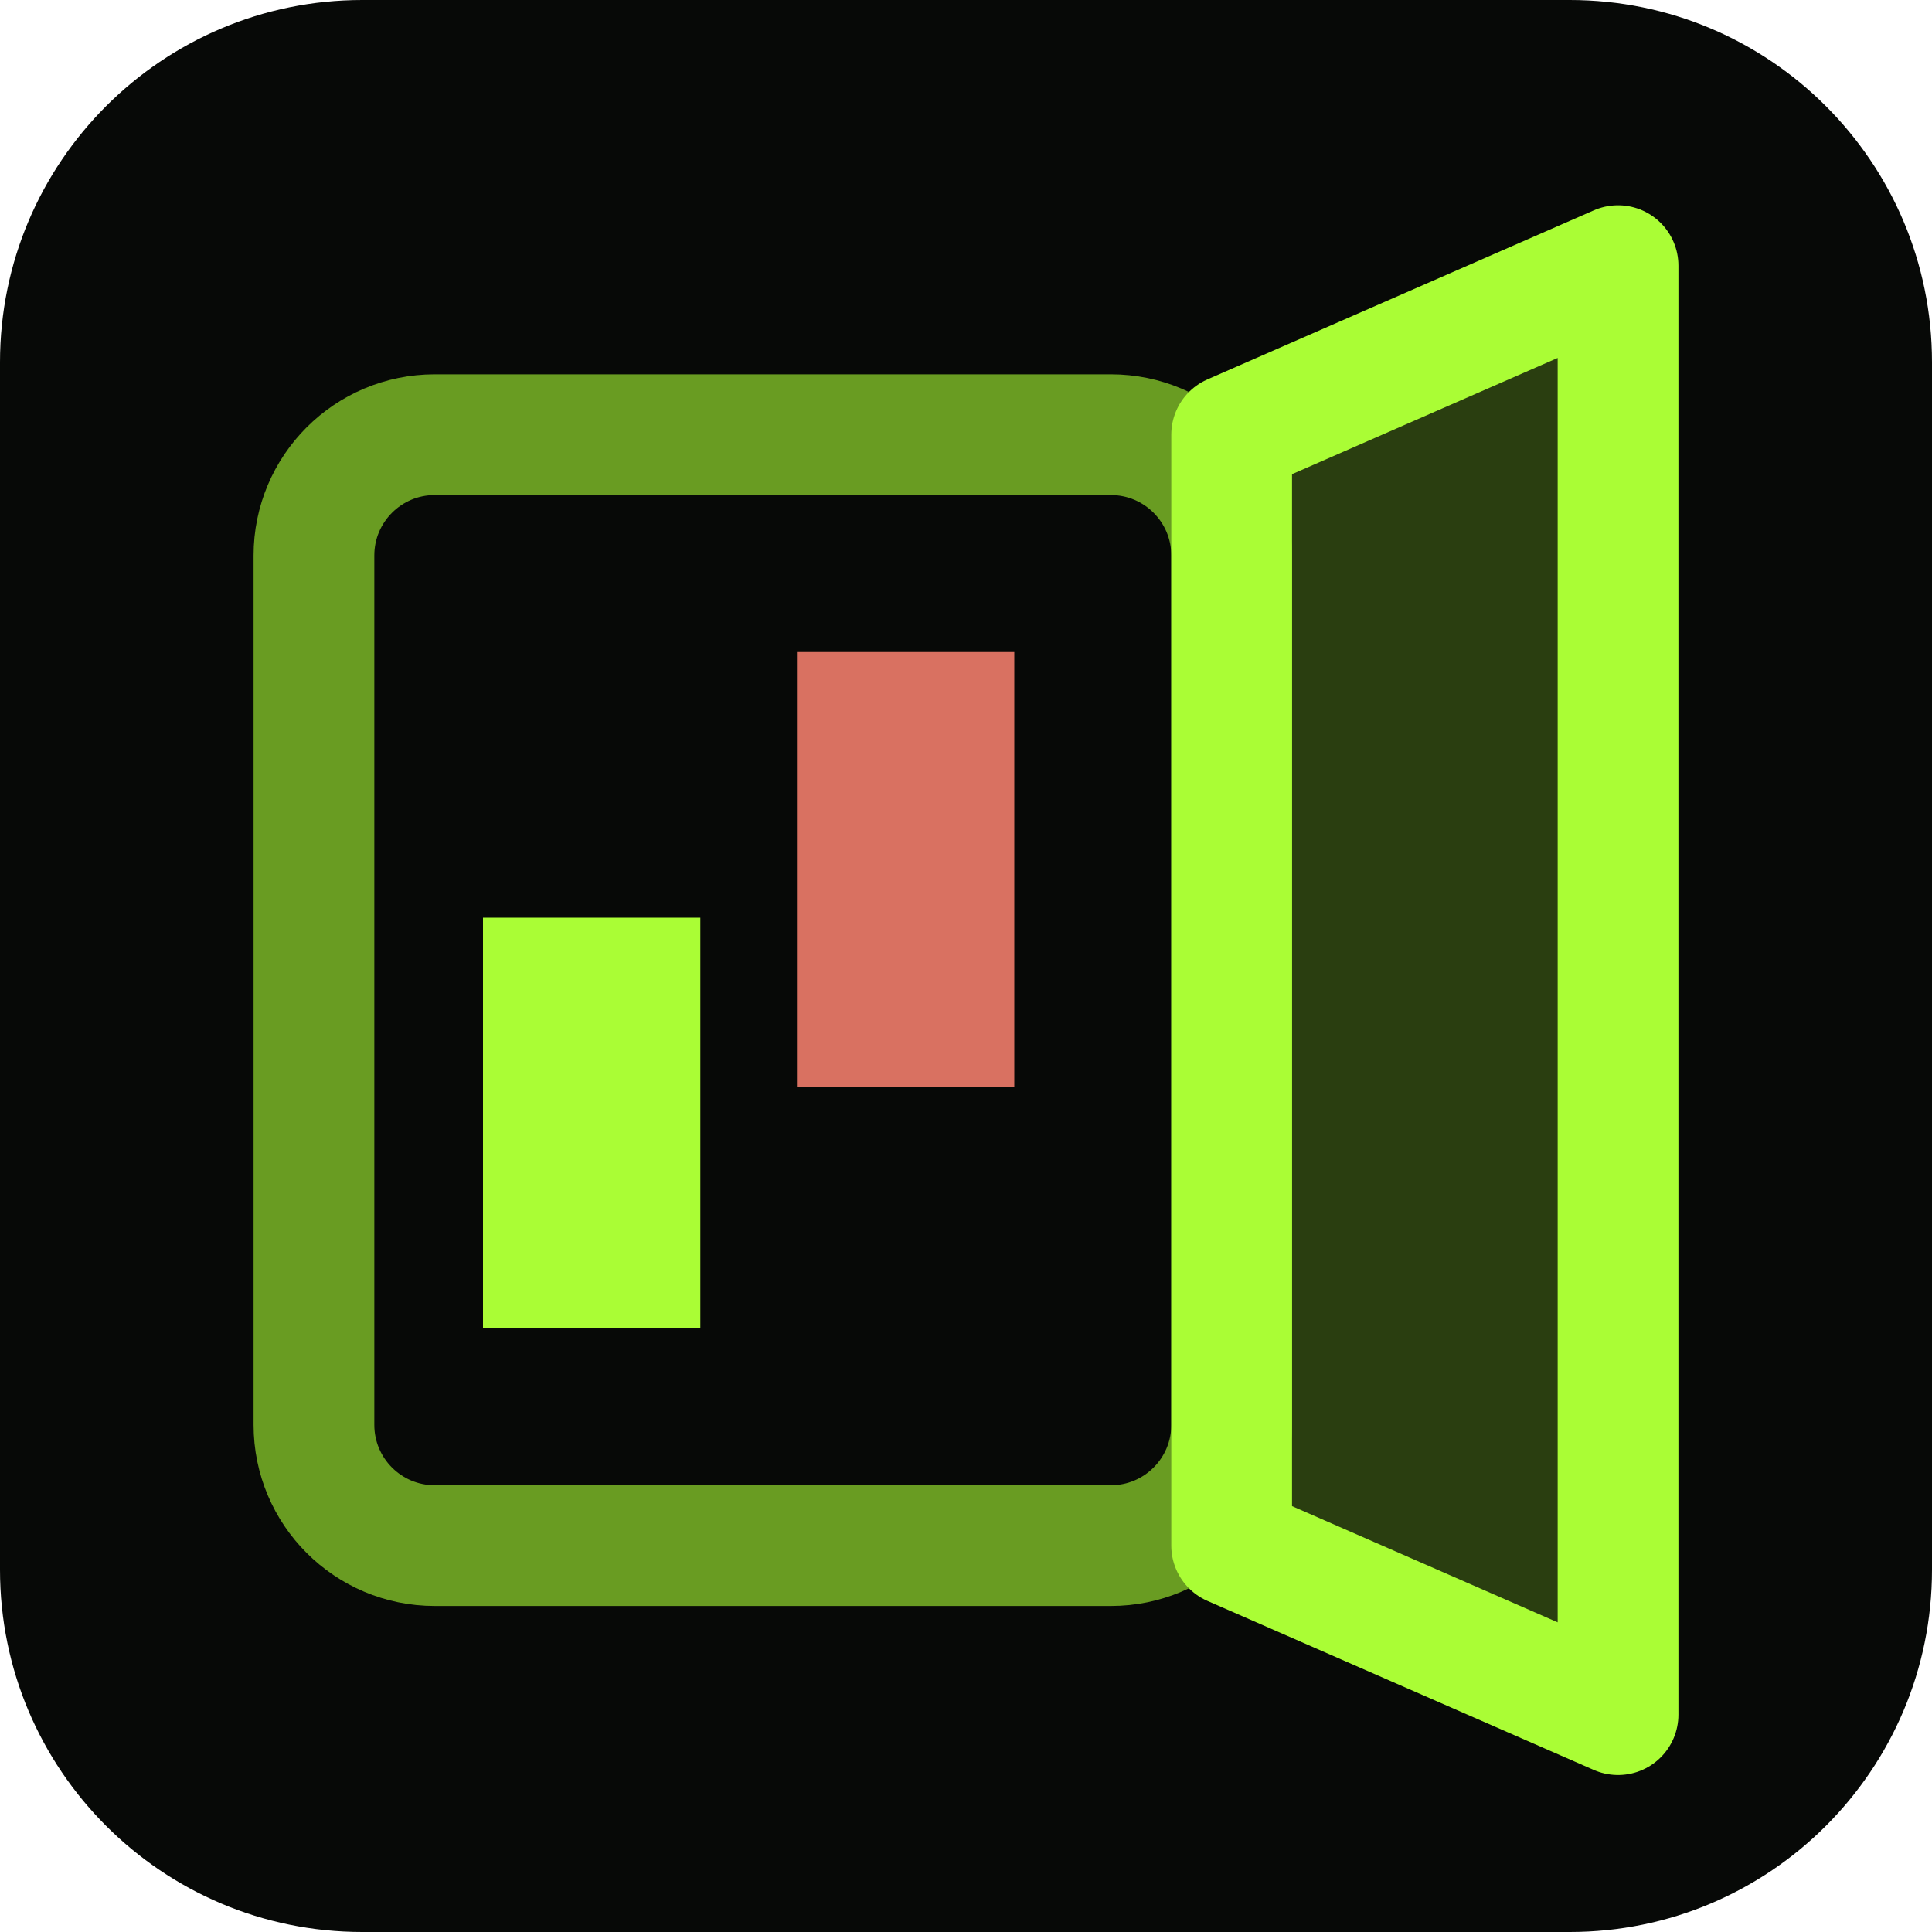
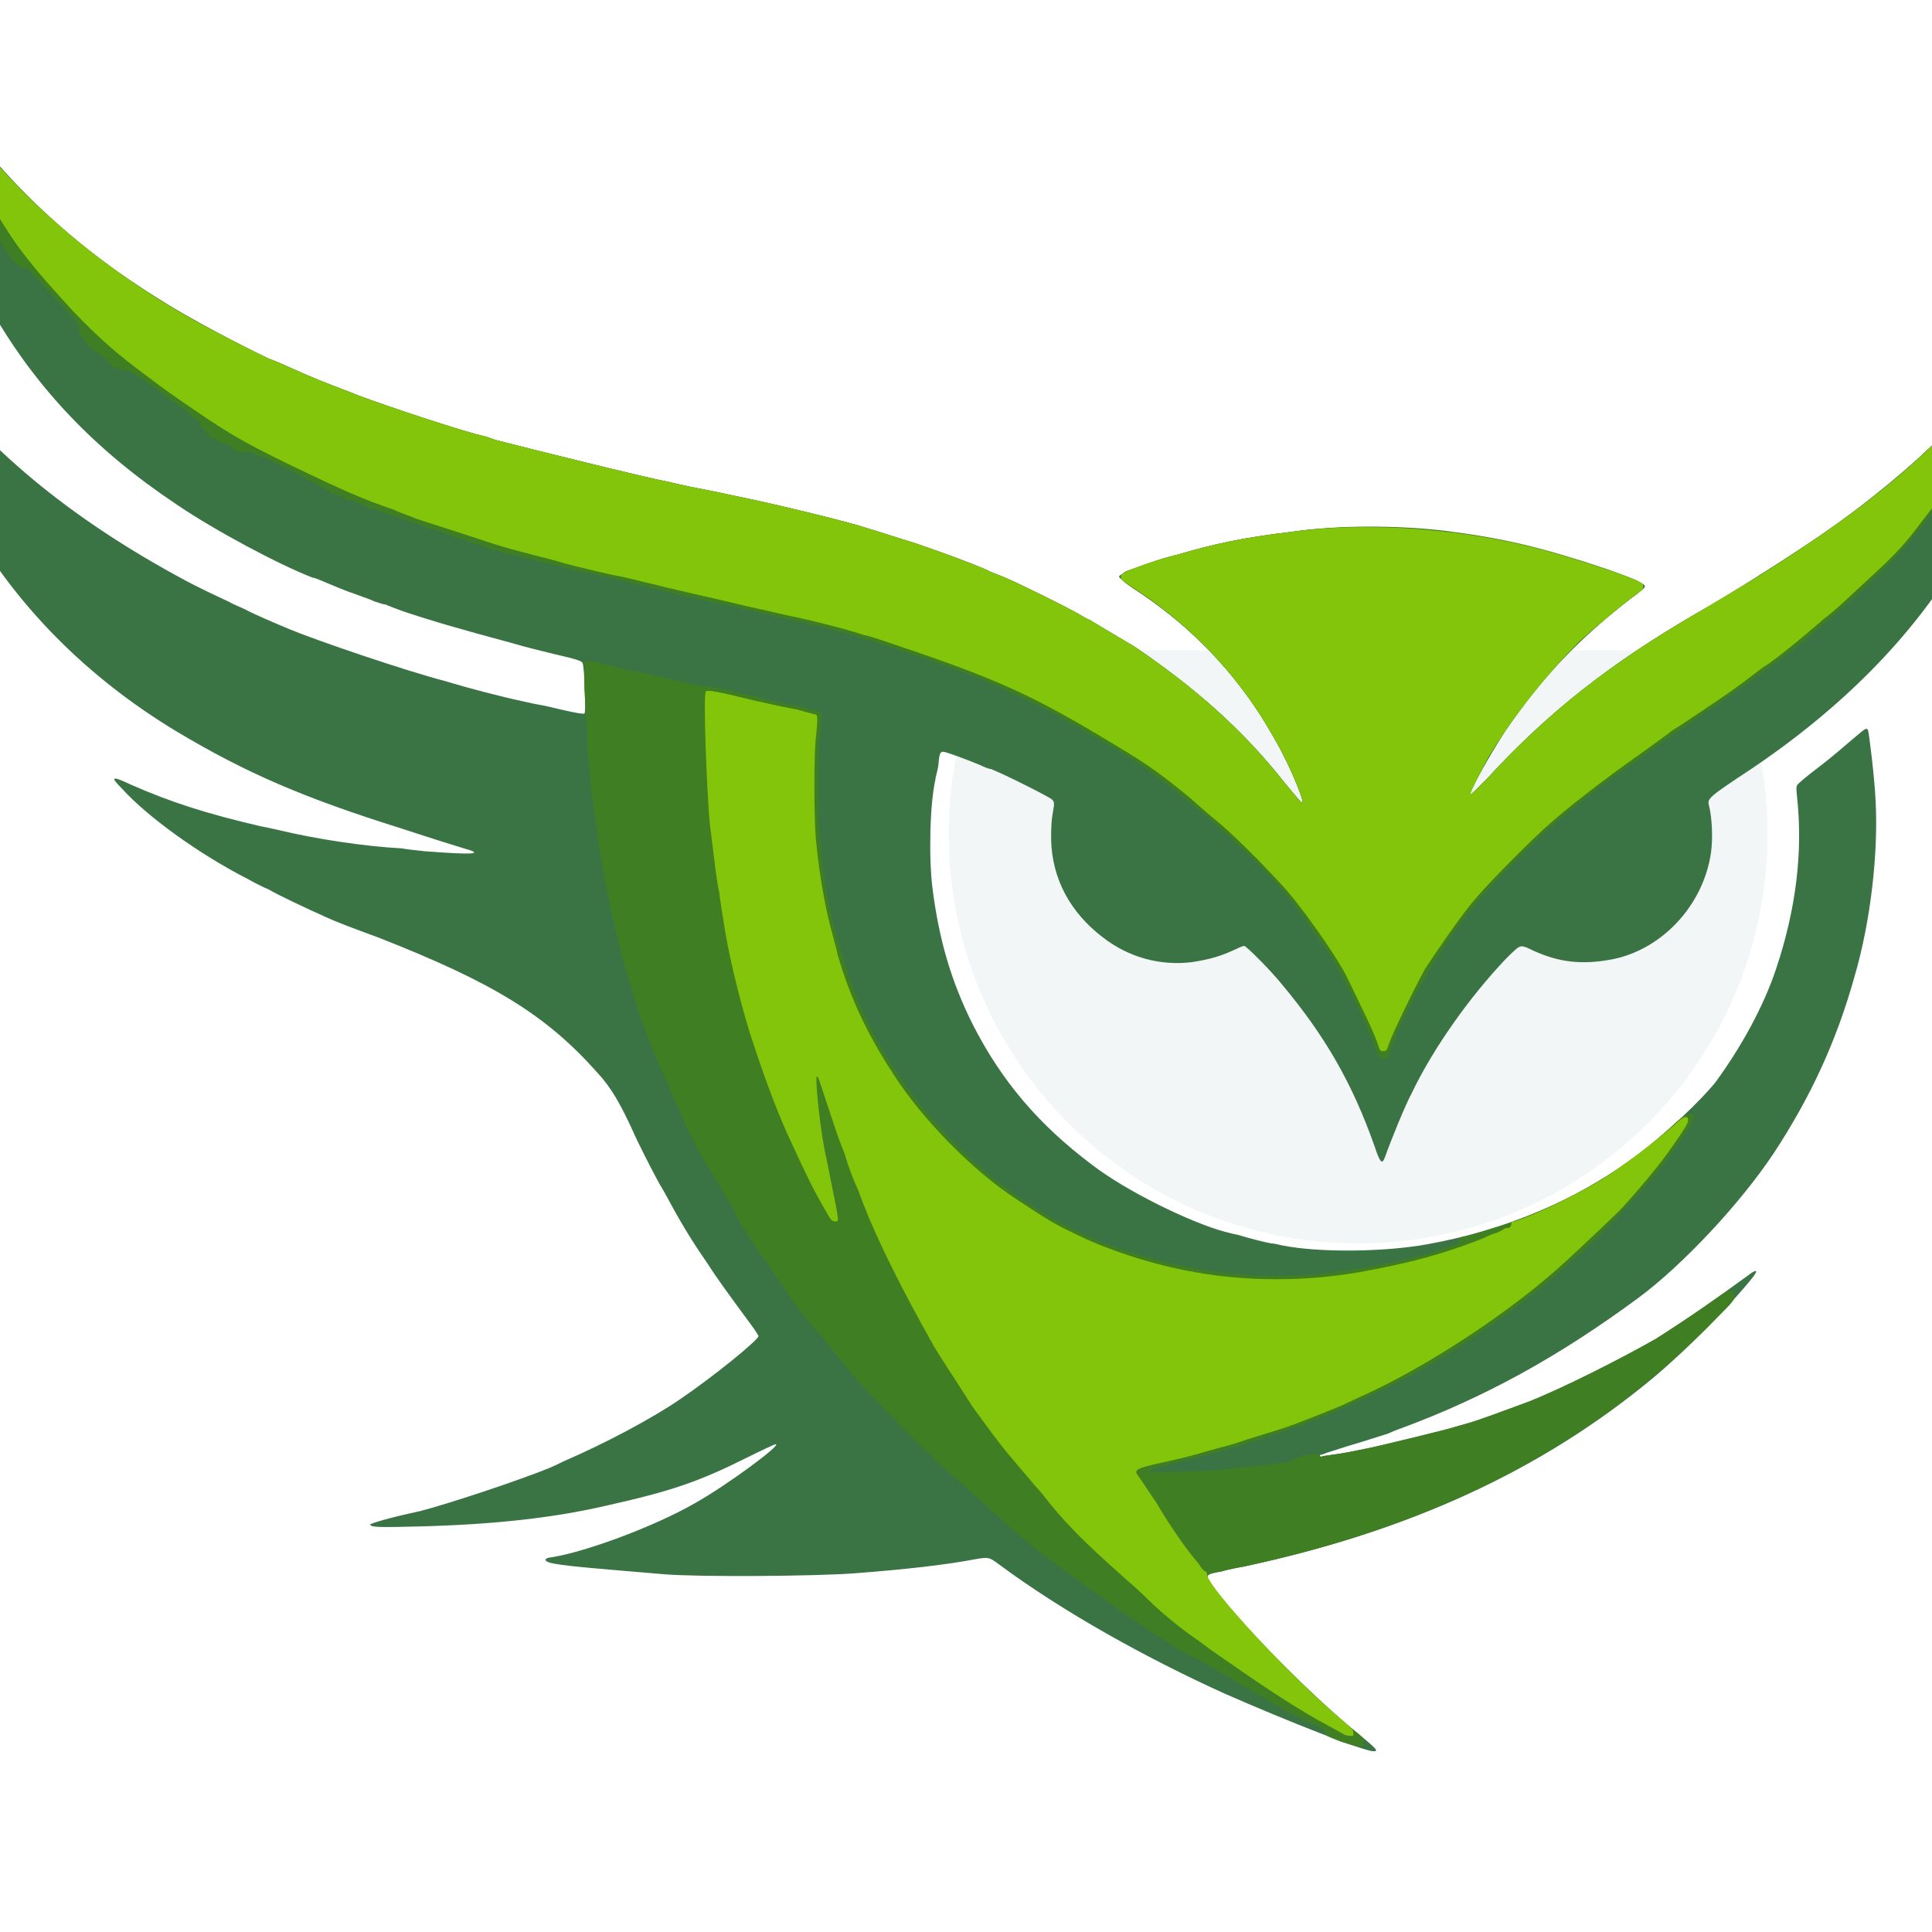
- <svg xmlns="http://www.w3.org/2000/svg" viewBox="0 0 16 16">
-   <rect width="16" height="16" rx="3" fill="#070907" />
-   <rect x="2.6" y="3.6" width="7.6" height="9.2" rx="1" fill="none" stroke="#aafd35" stroke-opacity="0.6" stroke-width="1" />
-   <path d="M10.2 3.6 L13.4 2.2 L13.4 14.2 L10.2 12.8 Z" fill="#aafd35" fill-opacity="0.22" stroke="#aafd35" stroke-width="1" stroke-linejoin="round" />
-   <rect x="4" y="7.6" width="1.8" height="3.4" fill="#aafd35" />
-   <rect x="6.6" y="5.4" width="1.8" height="3.6" fill="#d97161" />
+ <svg xmlns="http://www.w3.org/2000/svg" viewBox="160 -40 2020 2020">
+   <clipPath id="f">
+     <rect x="1000" y="640" width="1200" height="800" />
+   </clipPath>
+   <circle clip-path="url(#f)" cx="1580" cy="832" r="428" fill="#f2f6f7" />
+   <path fill="#3b7444" transform="translate(0,1820) scale(1,-1)" d="M88 1777 c-4 -6 5 -73 14 -112 1 -2 2 -7 4 -13 6 -29 17 -59 33 -93 3 -6 5 -10 5 -11 0 0 4 -6 8 -14 46 -80 108 -145 192 -201 41 -28 109 -64 143 -77 2 0 9 -3 16 -6 7 -3 19 -8 28 -11 8 -3 17 -6 21 -8 4 -1 8 -3 11 -3 2 -1 10 -4 18 -7 33 -11 61 -19 113 -33 17 -5 26 -7 46 -12 22 -5 28 -7 29 -9 2 -2 4 -53 2 -53 -2 -1 -16 2 -41 8 -6 1 -16 3 -20 4 -28 6 -62 15 -85 22 -42 11 -133 42 -162 54 -12 5 -38 16 -47 21 -4 2 -12 5 -17 8 -11 5 -36 17 -45 22 -123 66 -211 140 -281 234 -8 11 -10 13 -11 11 -3 -3 12 -61 23 -88 21 -56 28 -70 41 -94 51 -90 126 -165 219 -221 72 -43 132 -69 234 -101 46 -15 50 -16 66 -21 22 -6 11 -7 -41 -3 -9 1 -19 2 -24 3 -39 2 -91 10 -128 19 -5 1 -13 3 -19 4 -56 13 -94 25 -137 44 -19 9 -21 8 -9 -4 28 -31 83 -70 132 -95 7 -4 17 -9 22 -11 8 -5 42 -21 60 -29 11 -5 24 -10 54 -21 120 -47 176 -81 230 -142 14 -15 24 -33 36 -59 6 -14 22 -45 27 -54 2 -4 6 -10 8 -14 14 -26 25 -45 43 -71 11 -17 19 -28 44 -62 6 -8 10 -14 10 -15 0 -4 -48 -43 -82 -66 -29 -20 -80 -47 -122 -65 -4 -2 -10 -5 -15 -7 -32 -13 -104 -37 -135 -45 -33 -7 -52 -13 -52 -14 1 -3 10 -3 50 -2 80 2 142 9 198 22 67 15 96 25 146 50 16 8 29 14 30 14 7 0 -51 -43 -85 -62 -42 -24 -112 -50 -148 -56 -11 -1 -10 -5 2 -7 17 -3 56 -6 115 -11 37 -3 159 -2 198 1 53 4 97 9 128 15 13 2 13 2 24 -6 66 -49 154 -98 236 -135 66 -29 145 -60 155 -60 6 0 4 2 -24 25 -50 42 -123 117 -146 150 -6 9 -6 10 11 13 7 2 17 4 23 5 173 37 311 100 428 197 37 31 82 77 105 106 6 8 3 8 -6 1 -30 -22 -73 -52 -96 -66 -35 -20 -100 -53 -134 -66 -19 -7 -51 -19 -62 -22 -4 -1 -10 -3 -14 -4 -9 -3 -76 -19 -85 -21 -19 -4 -34 -7 -43 -8 -5 -1 -10 -1 -11 -2 -1 0 -2 0 -2 1 0 1 1 1 1 1 1 0 4 1 6 2 3 1 13 4 22 7 14 4 32 10 42 13 2 1 9 4 15 6 86 32 163 74 247 136 46 34 107 99 142 152 38 58 65 116 84 184 17 58 25 130 22 184 -1 24 -7 72 -8 74 -2 2 -2 2 -15 -9 -7 -6 -22 -19 -35 -29 -12 -9 -23 -18 -24 -20 -1 -2 -1 -3 0 -13 6 -57 -1 -116 -22 -179 -13 -39 -36 -81 -63 -118 -14 -18 -52 -54 -82 -77 -61 -46 -137 -78 -220 -93 -44 -8 -113 -9 -152 -1 -4 1 -9 2 -11 2 -6 1 -22 5 -35 9 -6 1 -12 3 -13 3 -37 10 -104 43 -139 70 -56 42 -95 88 -125 147 -22 44 -35 87 -42 142 -4 31 -3 87 3 114 0 2 2 8 3 14 1 13 2 15 5 15 3 0 22 -7 39 -14 4 -2 9 -4 11 -4 13 -5 61 -29 64 -32 2 -2 2 -3 2 -6 -3 -17 -3 -22 -3 -36 1 -41 20 -76 54 -102 27 -21 60 -30 93 -26 19 3 30 6 47 14 4 2 7 3 8 3 3 -1 28 -26 40 -41 45 -54 73 -103 96 -168 6 -18 8 -20 11 -12 6 17 21 54 28 67 23 48 61 101 98 140 15 15 15 15 23 12 28 -14 52 -18 83 -13 55 8 101 56 109 113 2 15 1 36 -2 48 -2 8 -3 8 44 39 95 64 168 138 217 220 21 34 46 92 57 130 13 48 23 109 17 109 0 0 -3 -2 -4 -5 -15 -24 -58 -76 -90 -108 -29 -29 -75 -67 -116 -96 -33 -23 -104 -68 -136 -86 -90 -52 -157 -104 -222 -175 -9 -9 -17 -17 -17 -16 -1 3 20 41 37 67 40 58 80 100 140 145 8 6 8 7 -2 11 -13 7 -65 24 -95 32 -83 23 -186 31 -266 20 -51 -6 -83 -13 -120 -24 -5 -1 -11 -3 -15 -4 -23 -7 -46 -16 -46 -19 0 -1 5 -5 13 -11 56 -36 100 -80 135 -134 7 -11 21 -35 24 -42 10 -19 21 -47 20 -49 -1 -1 -1 -1 -20 22 -42 53 -91 97 -156 141 -7 4 -47 28 -47 28 -1 0 -6 3 -13 7 -18 10 -61 31 -75 37 -7 3 -16 6 -19 8 -21 9 -46 18 -75 28 -23 7 -31 10 -61 19 -21 6 -85 22 -130 31 -23 5 -29 6 -44 9 -9 2 -19 4 -22 5 -23 4 -151 36 -182 44 -3 1 -8 3 -12 4 -19 4 -95 29 -130 42 -3 1 -7 3 -10 4 -24 9 -39 15 -59 24 -9 4 -20 9 -26 11 -15 7 -68 34 -85 44 -97 55 -182 130 -238 210 -5 6 -11 15 -15 20 -3 4 -7 10 -9 13 -3 5 -4 7 -6 5z" />
+   <path fill="#3f7e22" transform="translate(0,1820) scale(1,-1)" d="M87 1766 c0 -8 1 -9 6 -9 5 0 5 0 5 5 0 6 -2 8 -7 8 -4 0 -4 0 -4 -4z M97 1752 c0 -4 2 -9 8 -27 4 -11 4 -12 3 -18 0 -5 0 -7 1 -8 1 -1 2 -4 2 -6 1 -4 2 -5 5 -5 4 -1 11 -10 28 -38 13 -23 15 -29 15 -35 0 -3 1 -6 2 -8 1 -2 2 -5 3 -6 1 -2 2 -3 3 -4 1 -1 2 -2 2 -4 0 -1 1 -2 3 -3 1 -1 2 -1 2 -2 0 -2 7 -8 9 -8 6 0 8 -2 30 -27 7 -7 16 -17 19 -21 8 -8 11 -13 11 -18 0 -3 1 -5 3 -7 2 -1 3 -3 3 -4 0 0 1 -1 2 -2 1 -1 2 -2 2 -3 0 0 1 -1 1 -1 1 0 2 -1 3 -2 0 -1 1 -2 1 -2 2 0 10 -5 10 -7 0 0 1 -1 2 -1 1 0 2 -1 2 -2 0 -2 1 -3 3 -3 1 0 2 -1 2 -2 0 -1 1 -2 2 -2 2 0 3 -1 4 -1 1 -1 3 -2 6 -2 6 0 10 -2 32 -18 10 -8 15 -11 32 -23 2 -2 7 -5 9 -8 3 -2 6 -4 6 -4 1 0 1 -1 1 -3 0 -3 3 -7 6 -8 1 -1 2 -2 3 -3 1 -2 2 -3 4 -4 1 0 5 -2 7 -3 3 -2 5 -3 6 -3 3 0 8 -2 9 -5 2 -3 6 -4 13 -4 4 1 6 1 6 0 1 -1 5 -3 12 -5 4 -1 60 -30 61 -31 0 -1 2 -1 4 -2 3 -1 4 -2 5 -3 0 -2 1 -2 4 -2 2 0 3 -1 4 -1 0 -1 1 -2 3 -2 3 0 5 -1 5 -3 0 -1 1 -1 4 -1 3 0 5 -1 7 -1 1 -1 3 -2 6 -3 2 -1 5 -2 5 -3 1 0 2 -1 3 -1 1 0 13 -4 71 -24 11 -4 22 -7 24 -8 8 -2 26 -9 29 -10 1 -1 4 -2 6 -2 2 0 5 -1 8 -2 2 -1 5 -2 6 -2 1 0 5 -1 7 -1 3 -1 15 -4 27 -7 11 -3 24 -6 28 -7 3 -1 10 -3 14 -3 39 -9 51 -12 85 -20 15 -4 30 -8 34 -8 4 -1 20 -5 36 -8 39 -9 38 -9 61 -14 43 -9 79 -19 131 -37 50 -17 64 -22 97 -37 27 -12 69 -33 95 -50 6 -3 18 -10 26 -15 41 -25 99 -72 145 -118 29 -30 34 -36 70 -88 14 -19 41 -73 52 -104 4 -10 4 -10 8 -11 5 0 5 0 8 9 20 57 66 131 111 178 29 31 63 63 89 82 6 5 14 11 16 13 5 4 26 19 49 35 8 6 22 16 31 22 9 6 27 19 41 28 13 9 30 21 37 26 6 5 16 12 23 17 43 30 125 104 149 135 5 6 14 17 19 24 36 45 45 59 70 108 19 38 24 49 24 56 0 4 0 4 -4 4 -5 0 -5 0 -21 -20 -74 -92 -137 -143 -281 -232 -11 -6 -25 -15 -31 -18 -90 -52 -157 -104 -222 -175 -9 -9 -17 -17 -17 -16 -1 3 20 41 37 67 39 57 74 94 132 139 10 7 10 7 10 12 0 5 0 5 -36 18 -69 23 -107 32 -169 40 -51 6 -114 6 -160 -1 -51 -6 -83 -13 -120 -24 -5 -1 -11 -3 -15 -4 -10 -3 -32 -11 -38 -13 -4 -2 -4 -2 -4 -6 0 -5 0 -5 11 -12 54 -35 99 -80 133 -133 7 -11 21 -35 24 -42 10 -19 21 -47 20 -49 -1 -1 -1 -1 -20 22 -42 53 -91 97 -156 141 -7 4 -47 28 -47 28 -1 0 -6 3 -13 7 -18 10 -61 31 -75 37 -7 3 -16 6 -19 8 -21 9 -46 18 -75 28 -23 7 -31 10 -61 19 -21 6 -85 22 -130 31 -23 5 -29 6 -44 9 -9 2 -19 4 -22 5 -23 4 -151 36 -182 44 -3 1 -8 3 -12 4 -19 4 -95 29 -130 42 -3 1 -7 3 -10 4 -24 9 -39 15 -59 24 -9 4 -20 9 -26 11 -28 13 -86 44 -111 60 -91 56 -163 122 -216 199 -8 12 -8 12 -13 12 -4 0 -4 0 -4 -4z M771 1139 c1 -16 2 -30 2 -31 1 -1 1 -8 1 -16 0 -8 0 -18 1 -22 0 -4 2 -15 2 -24 6 -57 16 -117 29 -168 1 -4 3 -12 4 -16 1 -5 4 -14 5 -19 2 -6 4 -13 5 -15 0 -2 4 -13 7 -24 12 -34 18 -49 31 -77 1 -4 4 -10 5 -13 2 -3 5 -10 8 -16 2 -6 5 -12 5 -13 2 -5 19 -37 26 -48 6 -10 16 -26 25 -42 7 -14 9 -18 13 -23 5 -9 17 -26 22 -33 4 -5 11 -16 17 -24 13 -21 20 -29 37 -49 4 -4 10 -12 14 -17 31 -38 26 -33 72 -80 34 -34 46 -46 65 -61 8 -8 16 -15 49 -45 15 -13 36 -30 53 -42 9 -6 21 -15 26 -19 34 -25 84 -59 102 -69 22 -11 41 -23 86 -49 23 -14 31 -18 49 -26 14 -7 13 -6 14 -10 0 -3 1 -3 16 -9 9 -3 16 -5 19 -5 5 0 5 0 5 4 0 5 0 5 -17 18 -47 39 -121 116 -143 148 -6 9 -6 10 11 13 7 2 17 4 23 5 207 44 366 128 493 258 20 20 20 20 20 25 0 5 0 5 -4 5 -3 0 -5 -1 -11 -5 -13 -10 -53 -36 -67 -45 -35 -20 -100 -53 -134 -66 -19 -7 -51 -19 -62 -22 -4 -1 -10 -3 -14 -4 -9 -3 -76 -19 -85 -21 -19 -4 -34 -7 -43 -8 -5 -1 -10 -1 -11 -2 -1 0 -2 0 -2 1 0 4 -18 1 -27 -4 -5 -3 -20 -5 -43 -7 -43 -5 -51 -5 -81 -6 -36 0 -36 0 -1 9 97 24 156 46 230 83 11 6 26 13 32 17 6 4 16 10 22 13 39 24 95 65 123 91 7 6 15 14 18 16 23 20 65 66 86 92 21 29 32 45 32 49 0 4 0 4 -4 4 -5 0 -5 -1 -13 -7 -52 -49 -111 -84 -180 -108 -10 -3 -37 -12 -43 -13 -5 -1 -5 -1 -5 -4 0 -3 -1 -3 -8 -5 -11 -4 -21 -8 -26 -9 -2 0 -9 -2 -15 -4 -32 -8 -80 -16 -113 -18 -65 -4 -127 5 -192 27 -54 18 -108 51 -152 90 -69 62 -116 135 -140 220 -2 6 -5 16 -6 21 -7 22 -14 62 -17 103 -2 19 -2 88 0 101 2 14 2 24 1 26 -1 1 -10 4 -29 8 -7 1 -23 5 -36 8 -28 7 -51 12 -61 12 -4 1 -10 2 -14 3 -4 1 -8 2 -9 2 -1 0 -5 1 -8 2 -8 2 -39 9 -50 11 -4 1 -13 3 -20 5 -7 2 -15 3 -17 3 l-3 0 0 -30z" />
+   <path fill="#82c50a" transform="translate(0,1820) scale(1,-1)" d="M104 1746 c0 -2 2 -8 3 -12 2 -5 5 -13 8 -18 2 -6 6 -16 10 -23 5 -11 10 -19 32 -57 21 -35 35 -53 80 -102 27 -28 45 -44 79 -69 17 -13 23 -17 39 -28 42 -29 57 -38 106 -62 54 -26 78 -37 111 -48 8 -4 18 -7 20 -8 4 -2 15 -5 67 -22 26 -9 42 -13 81 -23 13 -4 25 -7 60 -15 17 -3 30 -7 44 -10 15 -4 38 -9 68 -16 9 -2 29 -7 43 -10 14 -3 30 -7 36 -8 19 -4 50 -12 63 -16 3 -1 9 -3 14 -4 7 -2 13 -4 54 -18 87 -30 125 -48 204 -96 37 -22 51 -33 78 -55 9 -8 19 -17 23 -20 20 -16 49 -45 72 -70 20 -21 58 -75 69 -97 14 -29 27 -55 32 -69 3 -9 3 -9 6 -9 3 0 4 0 6 7 4 12 28 61 38 79 9 14 35 52 49 69 12 15 49 53 76 78 22 20 59 49 106 82 8 6 21 15 27 20 7 4 23 15 35 23 24 16 38 26 52 37 4 3 9 7 11 8 7 4 36 27 61 49 10 7 32 28 60 54 15 14 27 27 41 46 4 5 12 16 18 23 30 38 43 59 60 98 2 3 7 13 12 23 12 26 14 31 8 31 -3 0 -5 -2 -18 -19 -67 -83 -129 -135 -247 -210 -25 -15 -53 -32 -65 -39 -90 -52 -157 -104 -222 -175 -9 -9 -17 -17 -17 -16 0 2 10 22 19 39 26 43 62 88 96 122 11 10 49 42 62 51 3 2 4 3 4 6 0 3 0 3 -7 6 -12 6 -65 23 -94 31 -83 23 -186 31 -266 20 -51 -6 -83 -13 -120 -24 -5 -1 -11 -3 -15 -4 -11 -3 -33 -11 -39 -14 -4 -2 -5 -3 -5 -5 0 -3 1 -4 12 -11 53 -34 100 -81 134 -134 7 -11 21 -35 24 -42 10 -19 21 -47 20 -49 -1 -1 -1 -1 -20 22 -42 53 -91 97 -156 141 -7 4 -47 28 -47 28 -1 0 -6 3 -13 7 -18 10 -61 31 -75 37 -7 3 -16 6 -19 8 -21 9 -46 18 -75 28 -23 7 -31 10 -61 19 -21 6 -85 22 -130 31 -23 5 -29 6 -44 9 -9 2 -19 4 -22 5 -23 4 -151 36 -182 44 -3 1 -8 3 -12 4 -19 4 -95 29 -130 42 -3 1 -7 3 -10 4 -24 9 -39 15 -59 24 -9 4 -20 9 -26 11 -15 7 -68 34 -85 44 -98 56 -187 134 -239 211 -6 8 -7 9 -10 9 -3 0 -3 0 -3 -3z M898 1137 c-3 -2 1 -104 4 -137 6 -47 7 -60 10 -73 1 -9 3 -21 4 -27 5 -36 18 -88 28 -120 14 -43 26 -76 39 -105 22 -48 28 -60 42 -84 4 -7 5 -8 8 -8 5 0 5 -4 -9 66 -6 25 -12 83 -10 85 1 2 1 1 10 -26 4 -12 9 -27 11 -33 2 -6 6 -16 8 -21 4 -14 9 -27 15 -40 2 -7 7 -18 10 -26 15 -36 38 -81 62 -124 3 -6 6 -10 6 -11 0 0 15 -24 23 -36 4 -6 12 -19 18 -28 11 -15 28 -39 42 -55 12 -14 20 -24 30 -35 23 -30 44 -51 88 -90 6 -5 17 -15 24 -22 14 -14 39 -34 53 -43 5 -4 16 -12 25 -18 47 -33 81 -55 111 -71 7 -4 15 -8 16 -9 1 0 4 -1 6 -1 3 0 3 0 3 3 0 3 -1 4 -11 13 -51 42 -142 140 -142 153 0 2 -1 3 -2 3 -1 1 -3 2 -4 4 -1 1 -3 5 -6 8 -11 13 -29 39 -41 60 -9 13 -16 24 -19 28 -5 6 -2 8 26 14 14 3 31 7 47 12 22 6 27 7 41 12 29 9 39 12 47 15 14 5 51 20 53 21 0 0 8 4 17 8 70 31 161 91 217 143 26 24 50 47 57 54 20 22 41 47 54 66 14 20 16 24 16 27 0 5 -5 4 -12 -3 -20 -18 -57 -46 -81 -61 -29 -17 -67 -35 -88 -42 -3 0 -4 -1 -4 -3 0 -3 -2 -4 -5 -4 -1 0 -3 -1 -4 -2 -2 -1 -4 -2 -6 -3 -2 0 -9 -3 -15 -6 -41 -16 -73 -25 -128 -35 -57 -10 -119 -10 -173 0 -42 7 -94 24 -127 41 -17 8 -26 13 -59 35 -45 29 -99 84 -129 131 -28 43 -45 80 -58 124 -1 6 -4 15 -5 20 -7 24 -14 60 -18 102 -2 23 -2 89 0 105 2 20 2 24 0 25 -1 0 -9 2 -19 5 -27 5 -28 6 -43 9 -40 10 -52 12 -53 10z" />
</svg>
